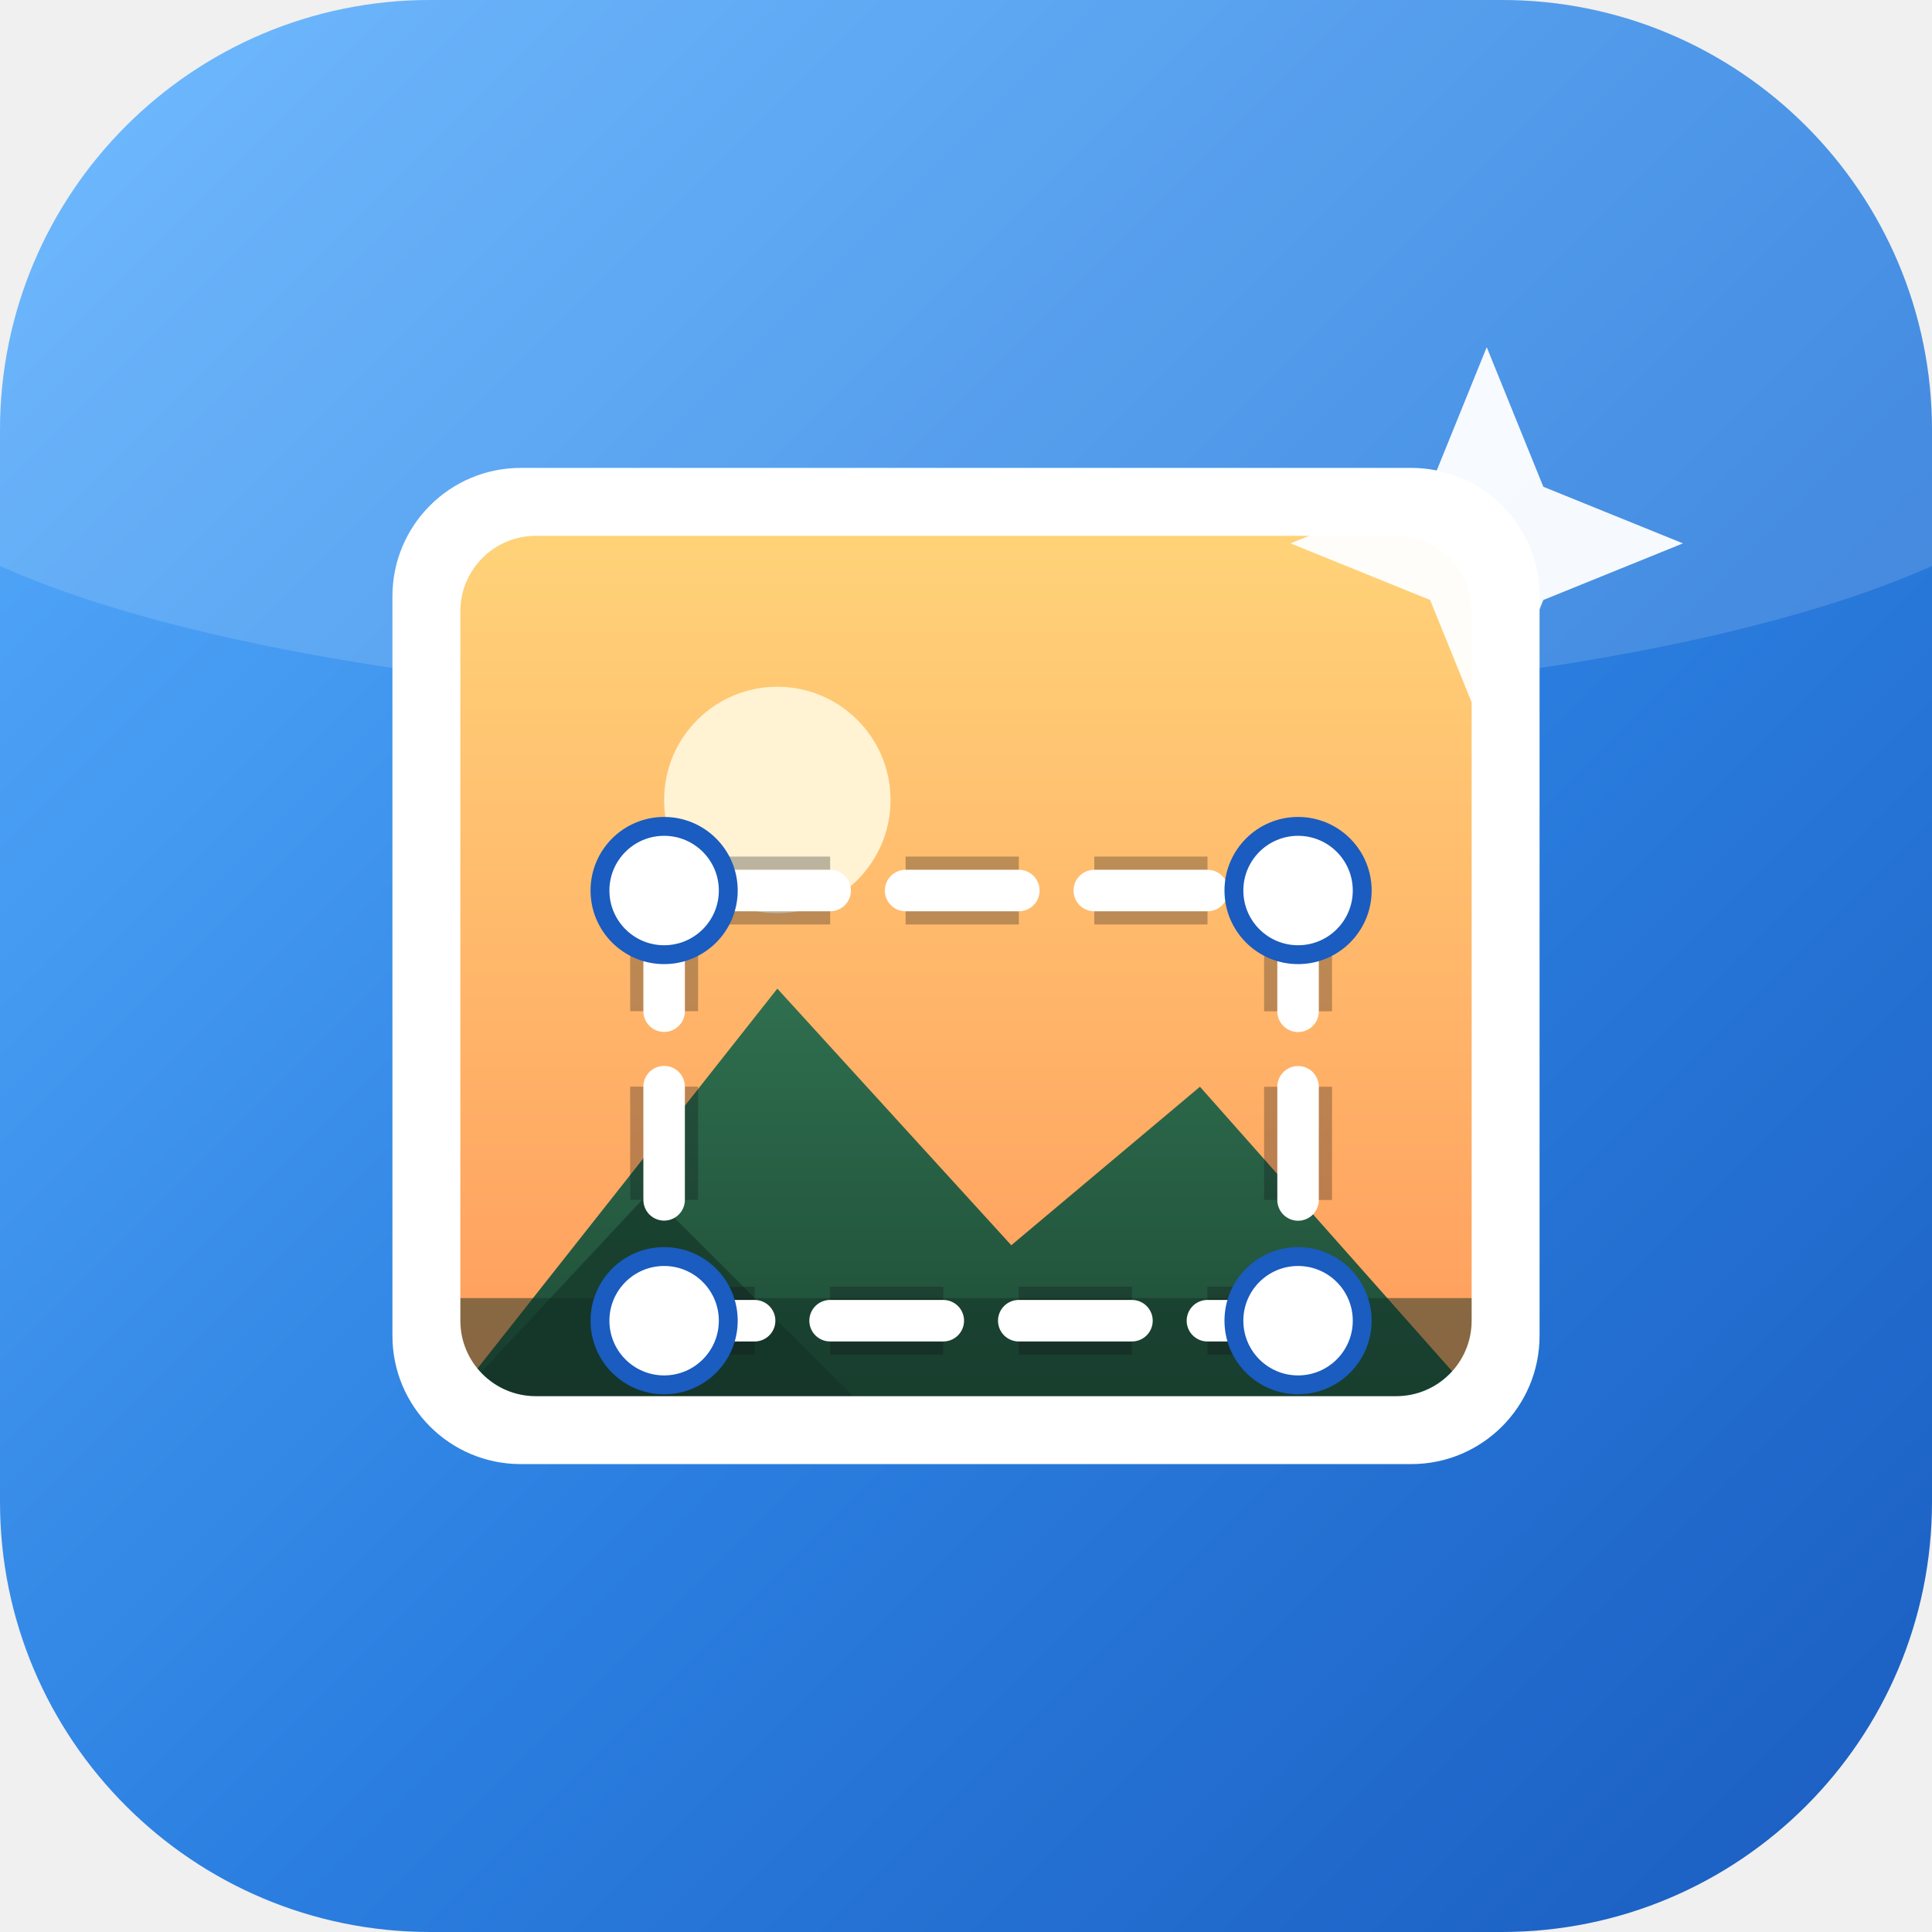
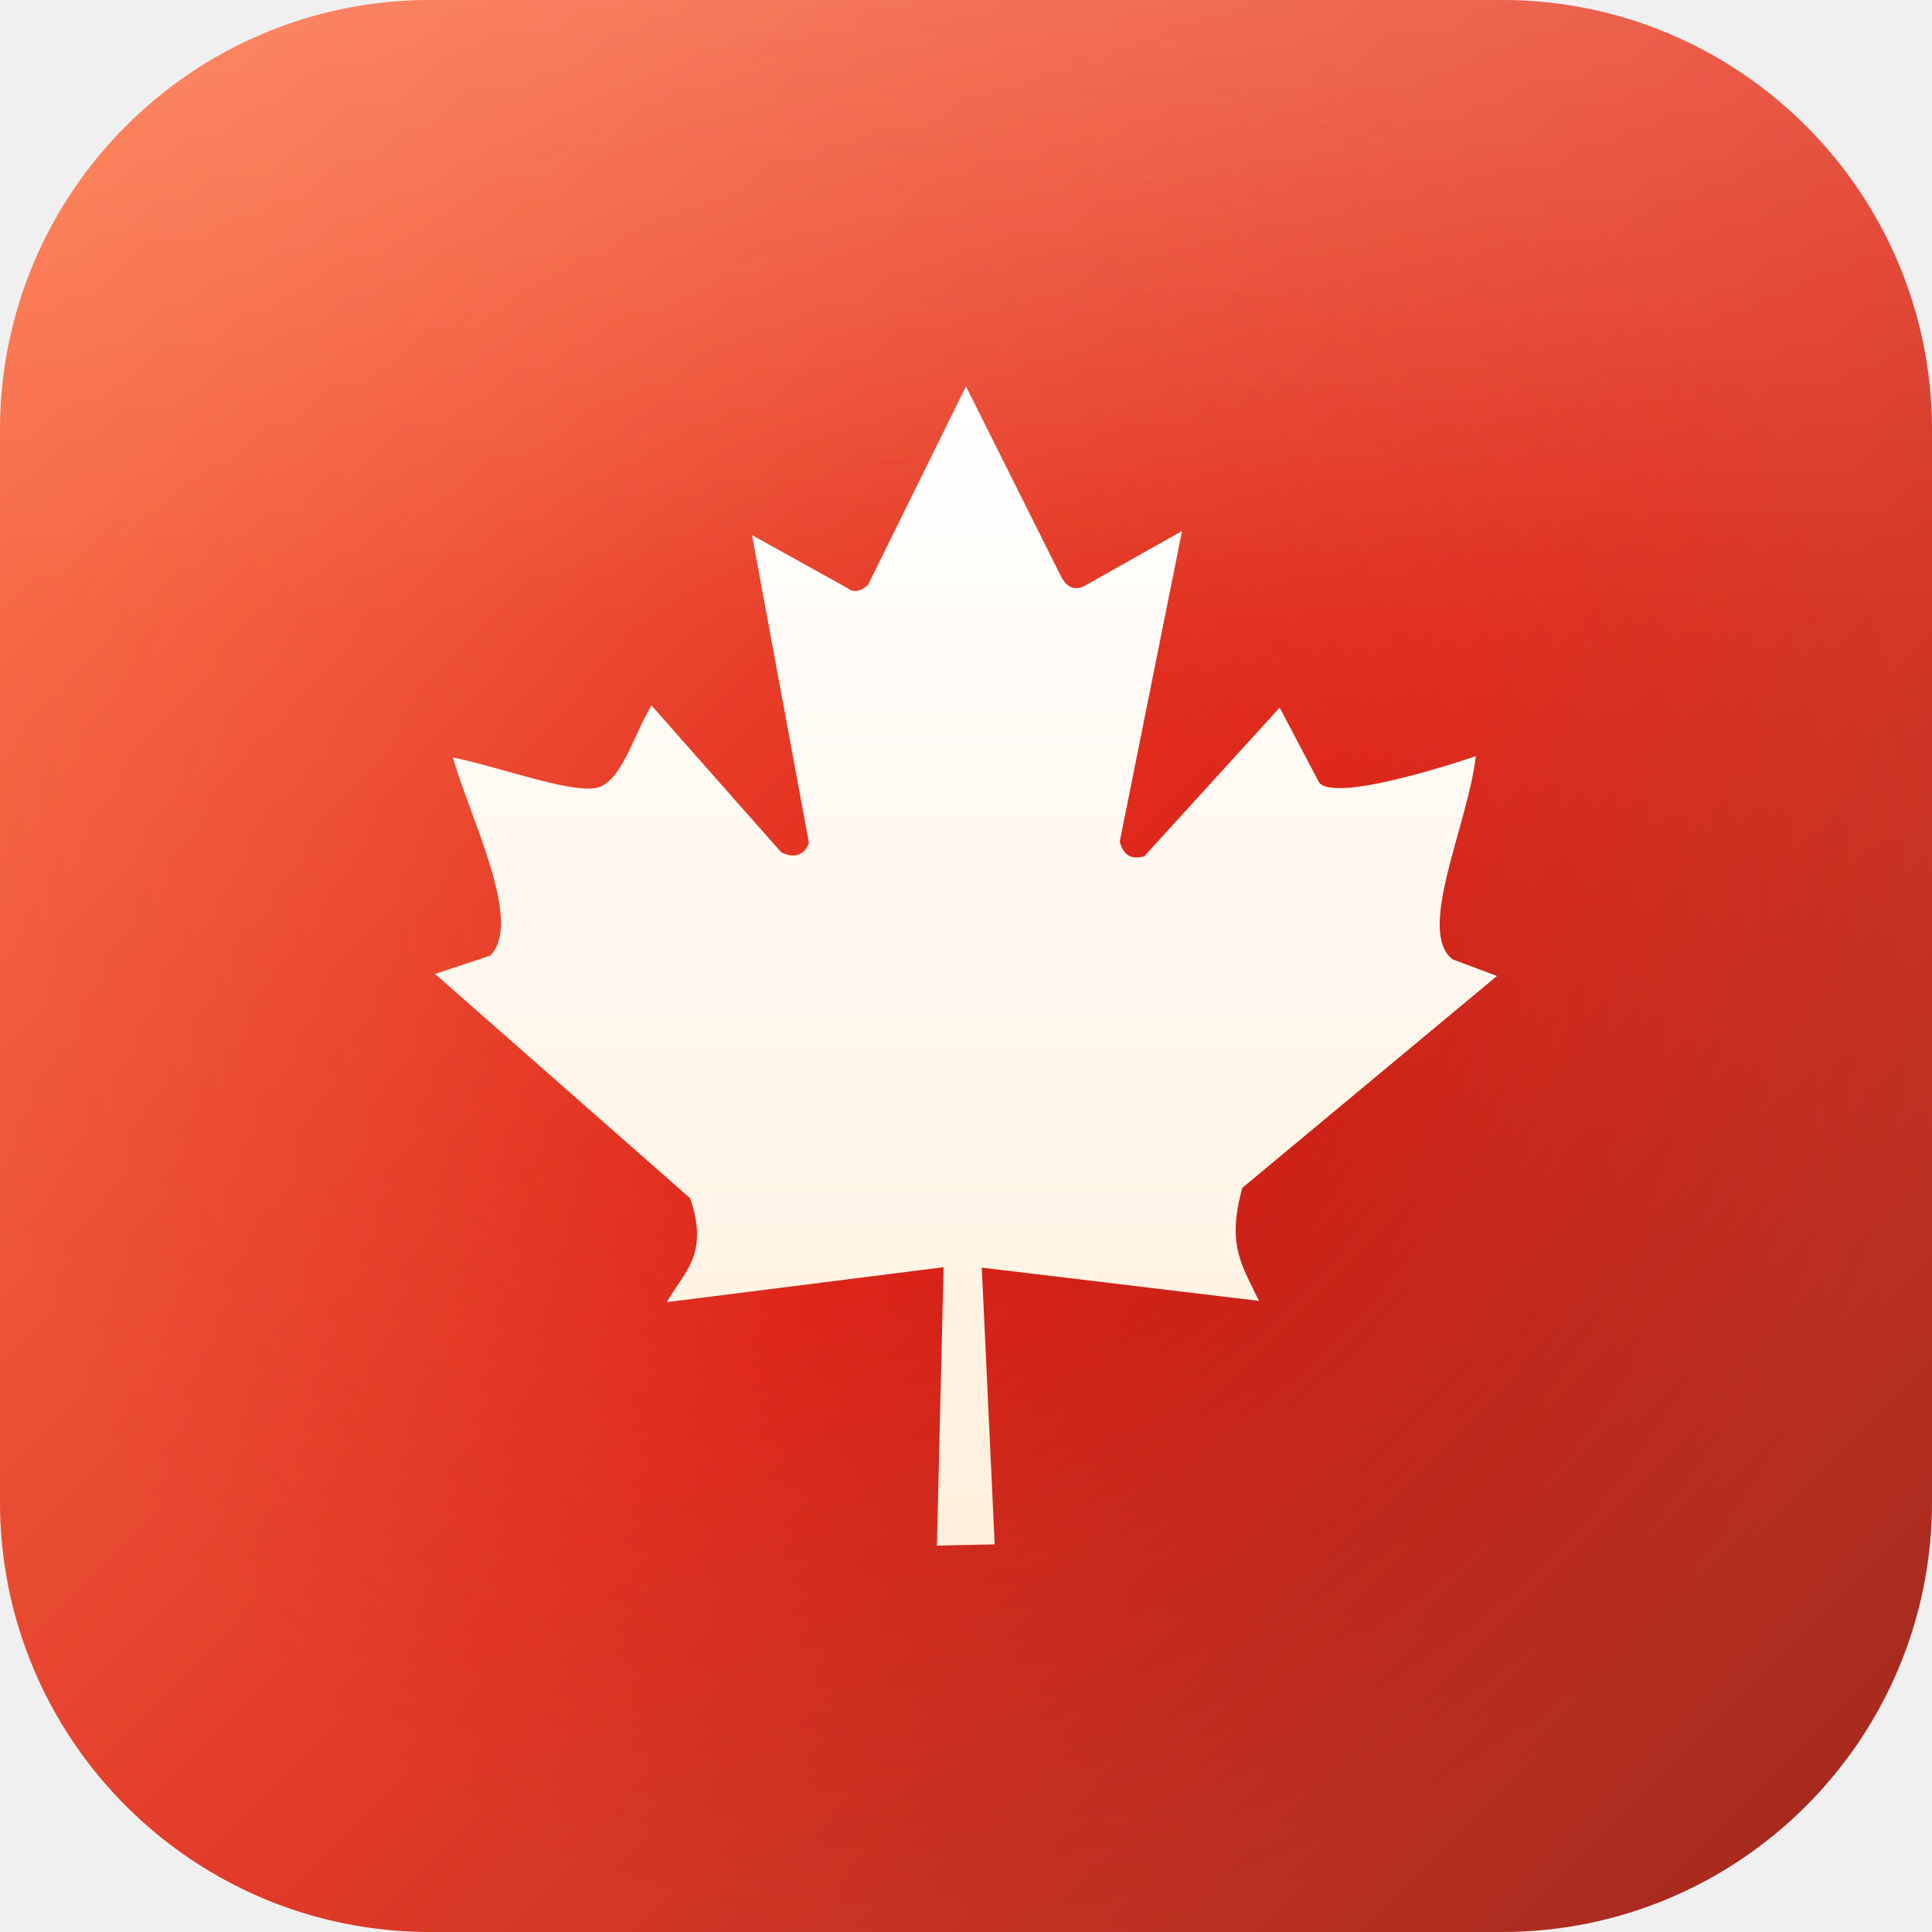
<svg xmlns="http://www.w3.org/2000/svg" viewBox="0 0 512 512" width="512" height="512">
  <defs>
    <linearGradient id="bg" x1="0" y1="0" x2="1" y2="1">
-       <stop offset="0" stop-color="#5ab0ff" />
-       <stop offset="0.55" stop-color="#2b7fe0" />
-       <stop offset="1" stop-color="#1a5cbf" />
+       <stop offset="0" stop-color="#ff7048" />
+       <stop offset="0.55" stop-color="#dc2318" />
+       <stop offset="1" stop-color="#8a0d0a" />
    </linearGradient>
-     <linearGradient id="sky" x1="0" y1="0" x2="0" y2="1">
-       <stop offset="0" stop-color="#ffd479" />
-       <stop offset="1" stop-color="#ff9a5c" />
+     <linearGradient id="leaf" x1="0" y1="0" x2="0" y2="1">
+       <stop offset="0" stop-color="#ffffff" />
+       <stop offset="1" stop-color="#fff0dd" />
    </linearGradient>
-     <linearGradient id="hill" x1="0" y1="0" x2="0" y2="1">
-       <stop offset="0" stop-color="#2f6f4f" />
-       <stop offset="1" stop-color="#1d4a35" />
+     <linearGradient id="hl" x1="0" y1="0" x2="0" y2="1">
+       <stop offset="0" stop-color="#ffffff" stop-opacity="0.13" />
+       <stop offset="1" stop-color="#ffffff" stop-opacity="0" />
    </linearGradient>
-     <clipPath id="frameClip">
-       <rect x="116" y="136" width="280" height="240" rx="26" />
+     <radialGradient id="glow" cx="0.5" cy="0.5" r="0.5">
+       <stop offset="0" stop-color="#ffb37a" stop-opacity="0" />
+       <stop offset="0.32" stop-color="#ffb37a" stop-opacity="0" />
+       <stop offset="0.60" stop-color="#ffb37a" stop-opacity="0.08" />
+       <stop offset="1" stop-color="#ffb37a" stop-opacity="0.16" />
+     </radialGradient>
+     <clipPath id="clip">
+       <rect width="512" height="512" rx="114" />
    </clipPath>
  </defs>
-   <rect width="512" height="512" rx="114" fill="url(#bg)" />
-   <path d="M0 114 A114 114 0 0 1 114 0 H398 A114 114 0 0 1 512 114 V150            C400 200 112 200 0 150 Z" fill="#ffffff" opacity="0.14" />
-   <rect x="104" y="124" width="304" height="264" rx="34" fill="#ffffff" />
-   <g clip-path="url(#frameClip)">
-     <rect x="116" y="136" width="280" height="240" fill="url(#sky)" />
-     <circle cx="206" cy="212" r="30" fill="#fff6d8" opacity="0.95" />
-     <path d="M116 376 L206 262 L268 330 L318 288 L396 376 Z" fill="url(#hill)" />
-     <path d="M116 376 L172 316 L232 376 Z" fill="#16382a" opacity="0.75" />
-     <rect x="116" y="344" width="280" height="32" fill="#123026" opacity="0.5" />
+   <g clip-path="url(#clip)">
+     <rect width="512" height="512" fill="url(#bg)" />
+     <rect width="512" height="512" fill="url(#glow)" />
+     <rect width="512" height="164" fill="url(#hl)" />
+     <path fill="url(#leaf)" transform="translate(256 256) scale(1.10108) translate(-315.5 -234.5)" d="M201 232l-13.3 4.4 61.4 54c4.7 13.7-1.6 17.8-5.6 25l66.6-8.4-1.6 67 13.9-.3-3.1-66.6 66.7 8c-4.1-8.7-7.8-13.3-4-27.2l61.3-51-10.7-4c-8.8-6.8 3.8-32.6 5.6-48.9 0 0-35.7 12.3-38 5.8l-9.2-17.5-32.6 35.8c-3.5.9-5-.5-5.9-3.5l15-74.8-23.8 13.4q-3.2 1.3-5.2-2.2l-23-46-23.6 47.8q-2.8 2.5-5 .7L264 130.8l13.7 74.1c-1.1 3-3.7 3.8-6.7 2.2l-31.2-35.3c-4 6.5-6.8 17.1-12.2 19.5s-23.5-4.5-35.6-7c4.2 14.8 17 39.6 9 47.7z" />
  </g>
-   <rect x="116" y="136" width="280" height="240" rx="26" fill="none" stroke="#ffffff" stroke-width="12" />
-   <rect x="176" y="236" width="168" height="114" rx="14" fill="none" stroke="#0e1014" stroke-width="18" stroke-dasharray="30 20" opacity="0.28" />
-   <rect x="176" y="236" width="168" height="114" rx="14" fill="none" stroke="#ffffff" stroke-width="11" stroke-dasharray="30 20" stroke-linecap="round" />
-   <g fill="#ffffff" stroke="#1a5cbf" stroke-width="5">
-     <circle cx="176" cy="236" r="17" />
-     <circle cx="344" cy="236" r="17" />
-     <circle cx="176" cy="350" r="17" />
-     <circle cx="344" cy="350" r="17" />
-   </g>
-   <path d="M394 92 l15 37 37 15 -37 15 -15 37 -15 -37 -37 -15 37 -15z" fill="#ffffff" opacity="0.95" />
</svg>
